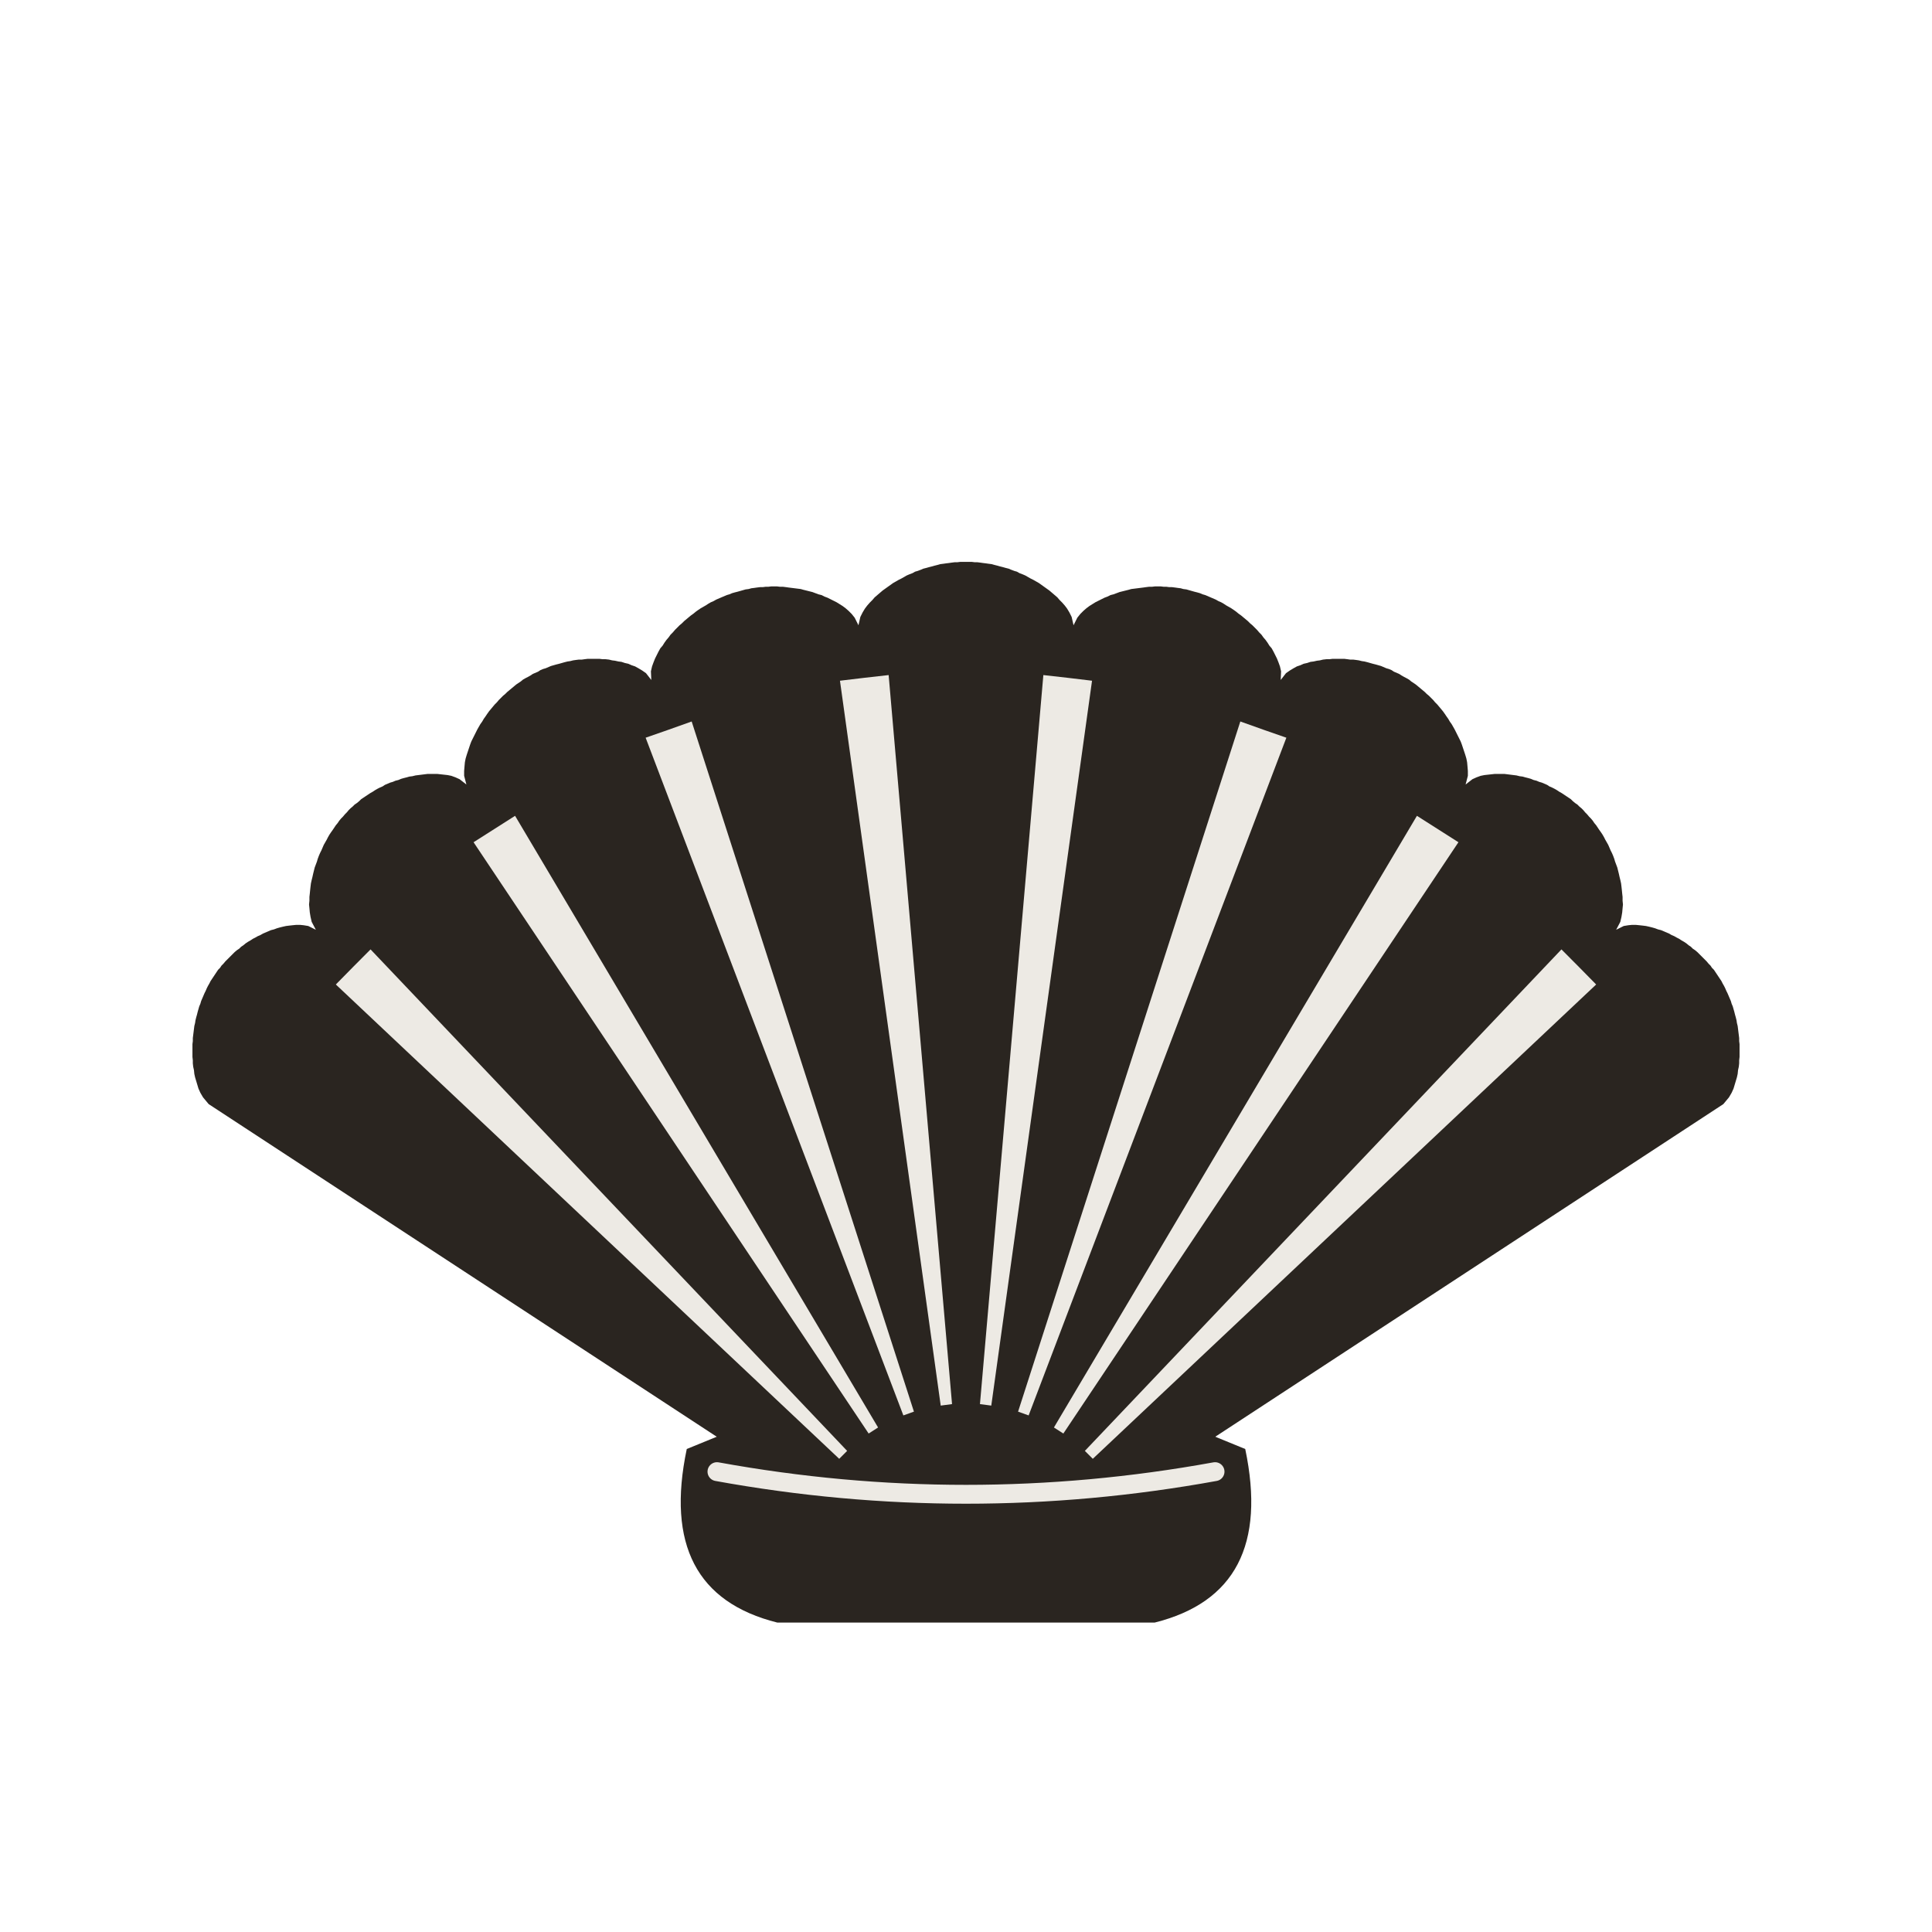
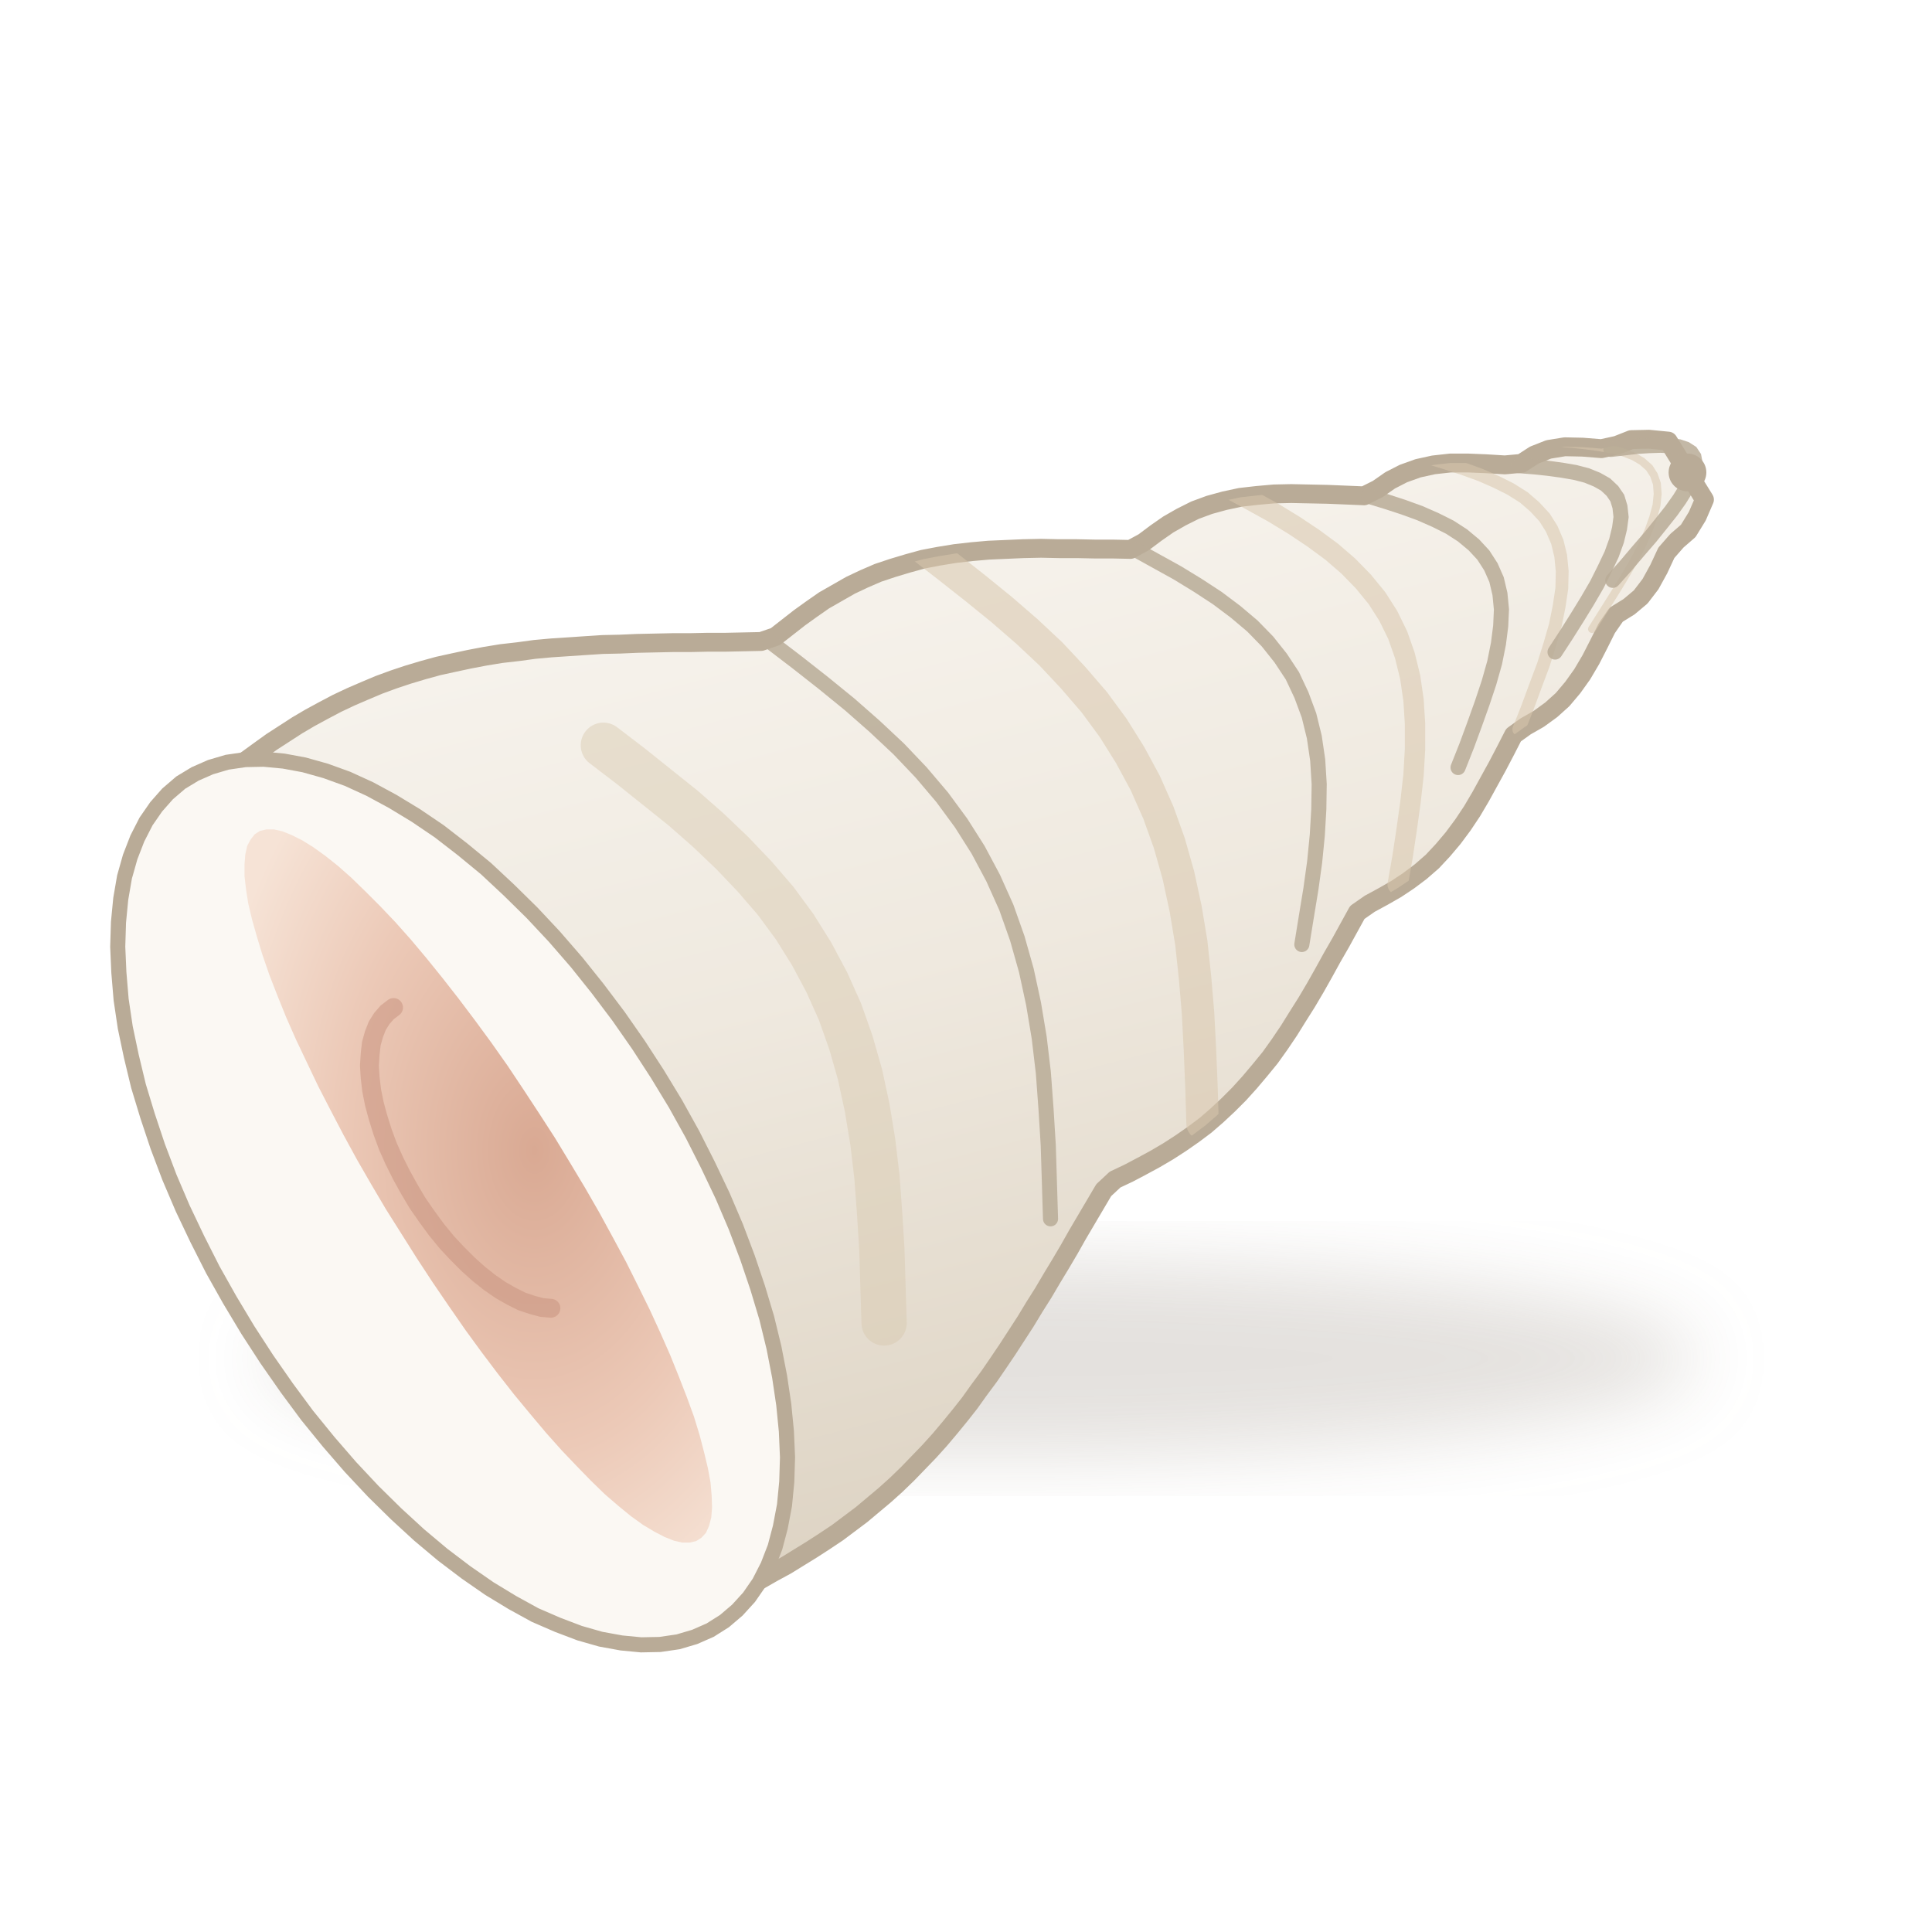
<svg xmlns="http://www.w3.org/2000/svg" viewBox="0 0 512 512" width="512" height="512">
-   <path d="M 256.0 424.0 L 456.7 292.6 L 458.2 290.8 L 458.9 289.6 L 459.4 288.5 L 459.7 287.5 L 460.0 286.5 L 460.3 285.5 L 460.5 284.6 L 460.6 283.6 L 460.8 282.7 L 460.9 281.8 L 460.9 281.0 L 461.0 280.1 L 461.0 279.2 L 461.0 278.4 L 461.0 277.5 L 461.0 276.7 L 460.9 275.9 L 460.9 275.1 L 460.8 274.3 L 460.7 273.5 L 460.6 272.7 L 460.5 271.9 L 460.3 271.1 L 460.2 270.4 L 460.0 269.6 L 459.8 268.9 L 459.6 268.1 L 459.4 267.4 L 459.2 266.7 L 458.9 266.0 L 458.7 265.3 L 458.4 264.6 L 458.1 263.9 L 457.8 263.2 L 457.5 262.6 L 457.2 261.9 L 456.9 261.3 L 456.5 260.6 L 456.2 260.0 L 455.8 259.4 L 455.4 258.8 L 455.0 258.2 L 454.6 257.6 L 454.2 257.0 L 453.7 256.5 L 453.3 255.9 L 452.8 255.4 L 452.3 254.8 L 451.8 254.3 L 451.3 253.8 L 450.8 253.3 L 450.3 252.8 L 449.8 252.3 L 449.2 251.8 L 448.6 251.4 L 448.1 250.9 L 447.5 250.5 L 446.9 250.0 L 446.3 249.6 L 445.6 249.2 L 445.0 248.8 L 444.4 248.5 L 443.7 248.1 L 443.0 247.8 L 442.3 247.4 L 441.6 247.1 L 440.9 246.8 L 440.2 246.5 L 439.4 246.3 L 438.6 246.0 L 437.9 245.8 L 437.1 245.6 L 436.2 245.4 L 435.4 245.3 L 434.5 245.2 L 433.5 245.1 L 432.5 245.1 L 431.5 245.2 L 430.3 245.4 L 428.3 246.4 L 429.4 244.3 L 429.7 243.0 L 429.9 241.8 L 430.0 240.7 L 430.1 239.7 L 430.0 238.7 L 430.0 237.7 L 429.9 236.8 L 429.8 235.8 L 429.7 234.9 L 429.6 234.1 L 429.4 233.2 L 429.2 232.4 L 429.0 231.5 L 428.8 230.7 L 428.6 229.9 L 428.3 229.1 L 428.0 228.3 L 427.8 227.6 L 427.5 226.8 L 427.2 226.1 L 426.8 225.3 L 426.5 224.6 L 426.2 223.9 L 425.8 223.2 L 425.4 222.5 L 425.1 221.9 L 424.7 221.2 L 424.3 220.6 L 423.8 219.9 L 423.4 219.3 L 423.0 218.7 L 422.5 218.1 L 422.1 217.5 L 421.6 216.9 L 421.1 216.4 L 420.6 215.8 L 420.1 215.3 L 419.6 214.7 L 419.1 214.2 L 418.5 213.7 L 418.0 213.2 L 417.4 212.8 L 416.8 212.3 L 416.3 211.8 L 415.7 211.4 L 415.1 211.0 L 414.5 210.6 L 413.9 210.2 L 413.2 209.8 L 412.6 209.4 L 411.9 209.0 L 411.3 208.7 L 410.6 208.4 L 410.0 208.0 L 409.3 207.7 L 408.6 207.4 L 407.9 207.2 L 407.2 206.9 L 406.4 206.7 L 405.7 206.4 L 405.0 206.2 L 404.2 206.0 L 403.5 205.8 L 402.7 205.7 L 401.9 205.5 L 401.1 205.4 L 400.3 205.3 L 399.5 205.2 L 398.7 205.1 L 397.8 205.1 L 397.0 205.1 L 396.1 205.1 L 395.2 205.2 L 394.3 205.3 L 393.4 205.4 L 392.4 205.6 L 391.3 206.0 L 390.2 206.5 L 388.4 207.9 L 389.0 205.6 L 389.0 204.3 L 388.9 203.1 L 388.8 202.0 L 388.6 201.0 L 388.3 200.0 L 388.0 199.1 L 387.7 198.2 L 387.4 197.3 L 387.1 196.5 L 386.7 195.7 L 386.3 194.9 L 385.9 194.1 L 385.5 193.3 L 385.1 192.6 L 384.7 191.9 L 384.2 191.2 L 383.8 190.5 L 383.3 189.8 L 382.9 189.2 L 382.4 188.5 L 381.9 187.9 L 381.4 187.3 L 380.9 186.7 L 380.3 186.1 L 379.8 185.5 L 379.2 184.9 L 378.7 184.4 L 378.1 183.9 L 377.6 183.4 L 377.0 182.9 L 376.4 182.4 L 375.8 181.9 L 375.2 181.4 L 374.6 181.0 L 374.0 180.6 L 373.4 180.1 L 372.7 179.7 L 372.1 179.4 L 371.4 179.0 L 370.8 178.6 L 370.1 178.3 L 369.4 178.0 L 368.8 177.6 L 368.1 177.3 L 367.4 177.1 L 366.7 176.8 L 366.0 176.5 L 365.3 176.3 L 364.6 176.1 L 363.8 175.9 L 363.1 175.7 L 362.4 175.5 L 361.6 175.3 L 360.9 175.2 L 360.1 175.0 L 359.4 174.9 L 358.6 174.8 L 357.8 174.8 L 357.1 174.7 L 356.3 174.6 L 355.5 174.6 L 354.7 174.6 L 353.9 174.6 L 353.1 174.6 L 352.3 174.7 L 351.5 174.7 L 350.6 174.8 L 349.8 175.0 L 349.0 175.1 L 348.1 175.3 L 347.3 175.4 L 346.4 175.7 L 345.5 175.9 L 344.6 176.3 L 343.7 176.6 L 342.8 177.1 L 341.8 177.7 L 340.8 178.4 L 339.4 180.2 L 339.5 177.9 L 339.2 176.6 L 338.8 175.5 L 338.4 174.5 L 337.9 173.5 L 337.5 172.7 L 337.0 171.8 L 336.4 171.1 L 335.9 170.3 L 335.4 169.6 L 334.8 168.9 L 334.3 168.2 L 333.7 167.6 L 333.1 166.9 L 332.5 166.3 L 331.9 165.7 L 331.3 165.2 L 330.7 164.6 L 330.1 164.1 L 329.5 163.6 L 328.9 163.1 L 328.2 162.6 L 327.6 162.1 L 326.9 161.6 L 326.3 161.2 L 325.6 160.8 L 324.9 160.4 L 324.3 160.0 L 323.6 159.6 L 322.9 159.3 L 322.2 158.9 L 321.5 158.6 L 320.8 158.3 L 320.1 158.0 L 319.4 157.7 L 318.7 157.5 L 318.0 157.2 L 317.3 157.0 L 316.5 156.8 L 315.8 156.6 L 315.1 156.4 L 314.4 156.2 L 313.6 156.1 L 312.9 155.9 L 312.1 155.8 L 311.4 155.7 L 310.6 155.6 L 309.9 155.6 L 309.1 155.5 L 308.4 155.5 L 307.6 155.4 L 306.8 155.4 L 306.1 155.4 L 305.3 155.5 L 304.5 155.5 L 303.7 155.6 L 303.0 155.7 L 302.2 155.8 L 301.4 155.9 L 300.6 156.0 L 299.8 156.1 L 299.1 156.3 L 298.3 156.5 L 297.5 156.7 L 296.7 156.9 L 295.9 157.2 L 295.1 157.5 L 294.3 157.7 L 293.5 158.1 L 292.7 158.4 L 291.9 158.8 L 291.1 159.2 L 290.3 159.6 L 289.5 160.1 L 288.7 160.6 L 287.9 161.2 L 287.1 161.9 L 286.3 162.7 L 285.5 163.7 L 284.5 165.7 L 284.0 163.5 L 283.4 162.3 L 282.8 161.3 L 282.2 160.5 L 281.5 159.7 L 280.8 159.0 L 280.2 158.3 L 279.5 157.7 L 278.8 157.1 L 278.1 156.5 L 277.4 156.0 L 276.7 155.5 L 276.0 155.0 L 275.3 154.5 L 274.6 154.1 L 273.9 153.7 L 273.1 153.3 L 272.4 152.9 L 271.7 152.5 L 271.0 152.2 L 270.2 151.9 L 269.5 151.5 L 268.8 151.3 L 268.0 151.0 L 267.3 150.7 L 266.5 150.5 L 265.8 150.3 L 265.0 150.1 L 264.3 149.9 L 263.5 149.7 L 262.8 149.5 L 262.0 149.4 L 261.3 149.3 L 260.5 149.2 L 259.8 149.1 L 259.0 149.0 L 258.3 149.0 L 257.5 148.9 L 256.8 148.9 L 256.0 148.9 L 255.2 148.9 L 254.5 148.9 L 253.7 149.0 L 253.0 149.0 L 252.2 149.1 L 251.5 149.2 L 250.7 149.3 L 250.0 149.4 L 249.2 149.5 L 248.5 149.7 L 247.7 149.9 L 247.0 150.1 L 246.2 150.3 L 245.5 150.5 L 244.7 150.7 L 244.0 151.0 L 243.2 151.3 L 242.5 151.5 L 241.8 151.9 L 241.0 152.2 L 240.3 152.5 L 239.6 152.9 L 238.9 153.3 L 238.1 153.7 L 237.4 154.1 L 236.7 154.5 L 236.0 155.0 L 235.3 155.5 L 234.6 156.0 L 233.9 156.5 L 233.2 157.1 L 232.5 157.7 L 231.8 158.3 L 231.2 159.0 L 230.5 159.7 L 229.8 160.5 L 229.2 161.3 L 228.6 162.3 L 228.0 163.5 L 227.5 165.7 L 226.5 163.7 L 225.7 162.7 L 224.9 161.9 L 224.1 161.2 L 223.3 160.6 L 222.5 160.1 L 221.7 159.6 L 220.9 159.2 L 220.1 158.8 L 219.3 158.4 L 218.5 158.1 L 217.7 157.7 L 216.9 157.5 L 216.1 157.2 L 215.3 156.9 L 214.5 156.7 L 213.7 156.5 L 212.9 156.3 L 212.2 156.1 L 211.4 156.0 L 210.6 155.9 L 209.8 155.8 L 209.0 155.7 L 208.3 155.6 L 207.5 155.5 L 206.7 155.5 L 205.9 155.4 L 205.2 155.4 L 204.4 155.4 L 203.6 155.5 L 202.9 155.5 L 202.1 155.6 L 201.4 155.6 L 200.6 155.7 L 199.9 155.8 L 199.1 155.9 L 198.4 156.1 L 197.6 156.2 L 196.9 156.4 L 196.2 156.6 L 195.5 156.8 L 194.7 157.0 L 194.0 157.2 L 193.3 157.5 L 192.6 157.7 L 191.9 158.0 L 191.2 158.3 L 190.5 158.6 L 189.8 158.9 L 189.1 159.3 L 188.4 159.6 L 187.7 160.0 L 187.1 160.4 L 186.4 160.8 L 185.7 161.2 L 185.1 161.6 L 184.4 162.1 L 183.8 162.6 L 183.1 163.1 L 182.5 163.6 L 181.9 164.1 L 181.3 164.6 L 180.7 165.2 L 180.1 165.7 L 179.5 166.3 L 178.9 166.9 L 178.3 167.6 L 177.7 168.2 L 177.2 168.9 L 176.6 169.6 L 176.1 170.3 L 175.6 171.1 L 175.0 171.8 L 174.5 172.7 L 174.1 173.5 L 173.6 174.5 L 173.2 175.5 L 172.8 176.6 L 172.5 177.9 L 172.6 180.2 L 171.2 178.4 L 170.2 177.7 L 169.2 177.1 L 168.3 176.6 L 167.4 176.3 L 166.5 175.9 L 165.6 175.7 L 164.7 175.4 L 163.9 175.3 L 163.0 175.1 L 162.2 175.0 L 161.4 174.8 L 160.5 174.7 L 159.7 174.7 L 158.9 174.6 L 158.1 174.6 L 157.3 174.6 L 156.5 174.6 L 155.7 174.6 L 154.9 174.7 L 154.2 174.8 L 153.4 174.8 L 152.6 174.9 L 151.9 175.0 L 151.1 175.2 L 150.4 175.3 L 149.6 175.5 L 148.9 175.7 L 148.2 175.9 L 147.4 176.1 L 146.7 176.3 L 146.0 176.5 L 145.3 176.8 L 144.6 177.1 L 143.9 177.3 L 143.2 177.6 L 142.6 178.0 L 141.9 178.3 L 141.2 178.6 L 140.6 179.0 L 139.9 179.4 L 139.3 179.7 L 138.6 180.1 L 138.0 180.6 L 137.4 181.0 L 136.8 181.4 L 136.2 181.9 L 135.6 182.4 L 135.0 182.9 L 134.4 183.4 L 133.9 183.9 L 133.3 184.4 L 132.8 184.9 L 132.2 185.5 L 131.7 186.1 L 131.1 186.7 L 130.6 187.3 L 130.1 187.9 L 129.6 188.5 L 129.1 189.2 L 128.7 189.8 L 128.2 190.5 L 127.8 191.2 L 127.3 191.9 L 126.9 192.6 L 126.5 193.3 L 126.1 194.1 L 125.7 194.9 L 125.3 195.7 L 124.9 196.5 L 124.6 197.3 L 124.3 198.2 L 124.0 199.1 L 123.7 200.0 L 123.4 201.0 L 123.2 202.0 L 123.1 203.1 L 123.0 204.3 L 123.0 205.6 L 123.6 207.9 L 121.8 206.5 L 120.7 206.0 L 119.6 205.6 L 118.6 205.4 L 117.7 205.3 L 116.8 205.2 L 115.9 205.1 L 115.0 205.1 L 114.2 205.1 L 113.3 205.1 L 112.5 205.2 L 111.7 205.3 L 110.9 205.4 L 110.1 205.5 L 109.3 205.7 L 108.5 205.8 L 107.8 206.0 L 107.0 206.2 L 106.3 206.4 L 105.6 206.7 L 104.8 206.9 L 104.1 207.2 L 103.4 207.4 L 102.7 207.7 L 102.0 208.0 L 101.4 208.4 L 100.7 208.7 L 100.1 209.0 L 99.4 209.4 L 98.8 209.8 L 98.1 210.2 L 97.5 210.6 L 96.9 211.0 L 96.3 211.4 L 95.7 211.8 L 95.2 212.3 L 94.6 212.8 L 94.0 213.2 L 93.5 213.7 L 92.9 214.2 L 92.4 214.7 L 91.9 215.3 L 91.4 215.8 L 90.9 216.4 L 90.4 216.9 L 89.9 217.5 L 89.5 218.1 L 89.0 218.7 L 88.6 219.3 L 88.2 219.9 L 87.7 220.6 L 87.3 221.2 L 86.9 221.9 L 86.6 222.5 L 86.2 223.2 L 85.8 223.9 L 85.5 224.6 L 85.2 225.3 L 84.8 226.1 L 84.5 226.8 L 84.2 227.6 L 84.0 228.3 L 83.7 229.1 L 83.4 229.9 L 83.2 230.7 L 83.0 231.5 L 82.8 232.4 L 82.6 233.2 L 82.4 234.1 L 82.3 234.9 L 82.2 235.8 L 82.1 236.8 L 82.0 237.7 L 82.0 238.7 L 81.9 239.7 L 82.0 240.7 L 82.1 241.8 L 82.3 243.0 L 82.6 244.3 L 83.7 246.4 L 81.7 245.4 L 80.5 245.2 L 79.5 245.1 L 78.5 245.1 L 77.5 245.2 L 76.6 245.3 L 75.8 245.4 L 74.9 245.6 L 74.1 245.8 L 73.4 246.0 L 72.6 246.3 L 71.8 246.5 L 71.1 246.8 L 70.4 247.1 L 69.7 247.4 L 69.0 247.8 L 68.3 248.1 L 67.6 248.5 L 67.0 248.8 L 66.4 249.2 L 65.7 249.6 L 65.1 250.0 L 64.5 250.5 L 63.9 250.9 L 63.4 251.4 L 62.8 251.8 L 62.2 252.3 L 61.7 252.8 L 61.2 253.3 L 60.7 253.8 L 60.2 254.3 L 59.7 254.8 L 59.2 255.4 L 58.7 255.9 L 58.3 256.5 L 57.8 257.0 L 57.4 257.6 L 57.0 258.2 L 56.6 258.8 L 56.2 259.4 L 55.8 260.0 L 55.5 260.6 L 55.1 261.3 L 54.8 261.9 L 54.5 262.6 L 54.2 263.2 L 53.9 263.9 L 53.6 264.6 L 53.3 265.3 L 53.1 266.0 L 52.8 266.7 L 52.6 267.4 L 52.4 268.1 L 52.2 268.9 L 52.0 269.6 L 51.8 270.4 L 51.7 271.1 L 51.5 271.9 L 51.4 272.7 L 51.3 273.5 L 51.2 274.3 L 51.1 275.1 L 51.1 275.9 L 51.0 276.7 L 51.0 277.5 L 51.0 278.4 L 51.0 279.2 L 51.0 280.1 L 51.1 281.0 L 51.1 281.8 L 51.2 282.7 L 51.4 283.6 L 51.5 284.6 L 51.7 285.5 L 52.0 286.5 L 52.3 287.5 L 52.6 288.5 L 53.1 289.6 L 53.8 290.8 L 55.3 292.6 Z" fill="#2a2520" />
-   <path d="M 182 384 Q 174 422 206 430 L 306 430 Q 338 422 330 384 L 286 366 L 226 366 Z" fill="#2a2520" />
-   <path d="M 287.5 384.5 L 413.8 251.6 Q 418.4 256.2 423.0 260.9 L 289.6 386.6 Z" fill="#edeae4" />
-   <path d="M 279.3 378.3 L 375.5 216.2 Q 381.0 219.7 386.5 223.2 L 281.8 379.9 Z" fill="#edeae4" />
-   <path d="M 269.8 374.1 L 328.7 191.2 Q 334.8 193.4 340.9 195.5 L 272.6 375.1 Z" fill="#edeae4" />
-   <path d="M 259.7 372.1 L 276.5 178.9 Q 282.9 179.6 289.4 180.4 L 262.7 372.5 Z" fill="#edeae4" />
-   <path d="M 249.3 372.5 L 222.6 180.4 Q 229.1 179.6 235.5 178.9 L 252.3 372.1 Z" fill="#edeae4" />
-   <path d="M 239.4 375.1 L 171.1 195.5 Q 177.2 193.4 183.3 191.2 L 242.2 374.1 Z" fill="#edeae4" />
-   <path d="M 230.2 379.9 L 125.5 223.2 Q 131.0 219.7 136.5 216.2 L 232.7 378.3 Z" fill="#edeae4" />
-   <path d="M 222.4 386.6 L 89.0 260.9 Q 93.6 256.2 98.2 251.6 L 224.5 384.5 Z" fill="#edeae4" />
-   <path d="M 190 390 Q 256 402 322 390" fill="none" stroke="#edeae4" stroke-width="5" stroke-linecap="round" />
+   <defs>
+     <linearGradient id="body" x1="0" y1="0" x2="0.35" y2="1">
+       <stop offset="0" stop-color="#fbf9f5" />
+       <stop offset="0.55" stop-color="#efe9df" />
+       <stop offset="1" stop-color="#ddd3c3" />
+     </linearGradient>
+     <radialGradient id="mouth" cx="0.62" cy="0.45" r="0.7">
+       <stop offset="0" stop-color="#d9a993" />
+       <stop offset="0.6" stop-color="#ecc9b7" />
+       <stop offset="1" stop-color="#f6e3d6" />
+     </radialGradient>
+     <filter id="soft" x="-20%" y="-20%" width="140%" height="140%">
+       <feGaussianBlur stdDeviation="10" />
+     </filter>
+   </defs>
+   <ellipse cx="260" cy="360" rx="190" ry="26" fill="#6b5a48" opacity="0.18" filter="url(#soft)" />
+   <path d="M 52.9 211.3 L 56.0 208.7 L 59.2 206.2 L 62.3 203.7 L 65.5 201.3 L 68.8 198.9 L 72.0 196.6 L 75.4 194.4 L 78.8 192.2 L 82.2 190.2 L 85.7 188.3 L 89.3 186.4 L 92.9 184.7 L 96.6 183.1 L 100.4 181.5 L 104.2 180.1 L 108.1 178.8 L 112.1 177.6 L 116.1 176.5 L 120.2 175.6 L 124.4 174.7 L 128.6 173.9 L 132.9 173.2 L 137.3 172.7 L 141.7 172.1 L 146.1 171.7 L 150.6 171.4 L 155.1 171.1 L 159.7 170.8 L 164.3 170.7 L 168.9 170.5 L 173.6 170.4 L 178.3 170.3 L 182.9 170.3 L 187.6 170.2 L 192.3 170.2 L 197.0 170.1 L 201.7 170.0 L 205.5 168.7 L 208.7 166.2 L 211.9 163.7 L 215.1 161.4 L 218.4 159.1 L 221.9 157.1 L 225.4 155.1 L 229.0 153.4 L 232.7 151.8 L 236.6 150.5 L 240.6 149.3 L 244.6 148.2 L 248.8 147.4 L 253.1 146.7 L 257.5 146.2 L 262.0 145.8 L 266.6 145.6 L 271.2 145.4 L 275.9 145.3 L 280.6 145.4 L 285.3 145.4 L 290.1 145.5 L 294.8 145.5 L 299.6 145.6 L 303.1 143.7 L 306.3 141.3 L 309.6 139.0 L 313.1 137.0 L 316.7 135.2 L 320.5 133.8 L 324.5 132.7 L 328.7 131.8 L 333.1 131.3 L 337.6 130.9 L 342.2 130.8 L 347.0 130.9 L 351.8 131.0 L 356.7 131.2 L 361.5 131.4 L 365.1 129.6 L 368.4 127.3 L 371.9 125.5 L 375.8 124.1 L 379.9 123.2 L 384.4 122.7 L 389.0 122.7 L 393.9 122.9 L 398.8 123.2 L 403.2 122.8 L 406.6 120.6 L 410.4 119.1 L 414.7 118.4 L 419.4 118.5 L 424.4 118.9 L 428.5 118.0 L 432.3 116.5 L 437.0 116.4 L 442.1 116.9 L 451.7 132.4 L 449.8 136.8 L 447.4 140.7 L 444.4 143.3 L 441.6 146.5 L 439.6 150.8 L 437.4 154.8 L 434.8 158.2 L 431.7 160.8 L 428.3 162.9 L 425.8 166.5 L 423.7 170.7 L 421.6 174.8 L 419.3 178.7 L 416.8 182.2 L 414.1 185.4 L 411.1 188.1 L 407.8 190.5 L 404.3 192.5 L 401.1 194.8 L 399.0 198.9 L 396.8 203.1 L 394.6 207.1 L 392.4 211.1 L 390.1 215.0 L 387.7 218.6 L 385.1 222.1 L 382.4 225.3 L 379.6 228.3 L 376.5 231.0 L 373.3 233.4 L 370.0 235.6 L 366.5 237.6 L 363.0 239.5 L 359.7 241.8 L 357.5 245.8 L 355.3 249.8 L 353.0 253.8 L 350.8 257.8 L 348.6 261.7 L 346.3 265.6 L 343.9 269.4 L 341.6 273.1 L 339.1 276.8 L 336.6 280.3 L 333.9 283.6 L 331.2 286.8 L 328.4 289.9 L 325.5 292.8 L 322.5 295.6 L 319.5 298.2 L 316.3 300.6 L 313.0 302.9 L 309.6 305.1 L 306.2 307.1 L 302.7 309.0 L 299.1 310.9 L 295.5 312.6 L 292.5 315.4 L 290.2 319.3 L 287.9 323.2 L 285.6 327.1 L 283.4 331.0 L 281.1 334.9 L 278.8 338.7 L 276.5 342.6 L 274.1 346.4 L 271.8 350.2 L 269.4 353.9 L 267.0 357.6 L 264.5 361.3 L 262.1 364.8 L 259.5 368.3 L 257.0 371.8 L 254.4 375.1 L 251.7 378.4 L 249.0 381.6 L 246.2 384.7 L 243.3 387.7 L 240.5 390.6 L 237.5 393.5 L 234.5 396.2 L 231.4 398.8 L 228.3 401.4 L 225.1 403.8 L 221.9 406.2 L 218.6 408.4 L 215.2 410.6 L 211.8 412.7 L 208.4 414.8 L 204.9 416.7 L 201.4 418.7 L 197.8 420.5 L 194.2 422.3 L 190.6 424.1 L 187.0 425.8 L 187.0 425.8 L 182.6 428.1 L 177.9 429.6 L 172.8 430.5 L 167.4 430.7 L 161.7 430.2 L 155.8 429.0 L 149.6 427.2 L 143.3 424.6 L 136.8 421.4 L 130.2 417.6 L 123.5 413.2 L 116.8 408.2 L 110.1 402.6 L 103.5 396.5 L 97.0 389.9 L 90.6 382.9 L 84.5 375.5 L 78.5 367.8 L 72.8 359.7 L 67.4 351.4 L 62.3 342.9 L 57.5 334.2 L 53.2 325.5 L 49.2 316.6 L 45.7 307.8 L 42.7 299.1 L 40.1 290.5 L 38.0 282.1 L 36.4 273.9 L 35.4 265.9 L 34.8 258.3 L 34.8 251.1 L 35.3 244.3 L 36.3 237.9 L 37.9 232.0 L 39.9 226.7 L 42.5 221.9 L 45.5 217.7 L 49.0 214.2 L 52.9 211.3 Z" fill="url(#body)" stroke="#b9ab97" stroke-width="5" stroke-linejoin="round" />
+   <clipPath id="inside">
+     <path d="M 52.9 211.3 L 56.0 208.7 L 59.2 206.2 L 62.3 203.7 L 65.5 201.3 L 68.8 198.9 L 72.0 196.6 L 75.4 194.4 L 78.8 192.2 L 82.2 190.2 L 85.7 188.3 L 89.3 186.4 L 92.9 184.7 L 96.6 183.1 L 100.4 181.5 L 104.2 180.1 L 108.1 178.8 L 112.1 177.6 L 116.1 176.5 L 120.2 175.6 L 124.4 174.7 L 128.6 173.9 L 132.9 173.2 L 137.3 172.7 L 141.7 172.1 L 146.1 171.7 L 150.6 171.4 L 155.1 171.1 L 159.7 170.8 L 164.3 170.7 L 168.9 170.5 L 173.6 170.4 L 178.3 170.3 L 182.9 170.3 L 187.6 170.2 L 192.3 170.2 L 197.0 170.1 L 201.7 170.0 L 205.5 168.7 L 208.7 166.2 L 211.9 163.7 L 215.1 161.4 L 218.4 159.1 L 221.9 157.1 L 225.4 155.1 L 229.0 153.4 L 232.7 151.8 L 236.6 150.5 L 240.6 149.3 L 244.6 148.2 L 248.8 147.4 L 253.1 146.7 L 257.5 146.2 L 262.0 145.8 L 266.6 145.6 L 271.2 145.4 L 275.9 145.3 L 280.6 145.4 L 285.3 145.4 L 290.1 145.5 L 294.8 145.5 L 299.6 145.6 L 303.1 143.7 L 306.3 141.3 L 309.6 139.0 L 313.1 137.0 L 316.7 135.2 L 320.5 133.8 L 324.5 132.7 L 328.7 131.8 L 333.1 131.3 L 337.6 130.9 L 342.2 130.8 L 347.0 130.9 L 351.8 131.0 L 356.7 131.2 L 361.5 131.4 L 365.1 129.6 L 368.4 127.3 L 371.9 125.5 L 375.8 124.1 L 379.9 123.2 L 384.4 122.7 L 389.0 122.7 L 393.9 122.9 L 398.8 123.2 L 403.2 122.8 L 406.6 120.6 L 410.4 119.1 L 414.7 118.4 L 419.4 118.5 L 424.4 118.9 L 428.5 118.0 L 432.3 116.5 L 437.0 116.4 L 442.1 116.9 L 451.7 132.4 L 449.8 136.8 L 447.4 140.7 L 444.4 143.3 L 441.6 146.5 L 439.6 150.8 L 437.4 154.8 L 434.8 158.2 L 431.7 160.8 L 428.3 162.9 L 425.8 166.5 L 423.7 170.7 L 421.6 174.8 L 419.3 178.7 L 416.8 182.2 L 414.1 185.4 L 411.1 188.1 L 407.8 190.5 L 404.3 192.5 L 401.1 194.8 L 399.0 198.9 L 396.8 203.1 L 394.6 207.1 L 392.4 211.1 L 390.1 215.0 L 387.7 218.6 L 385.1 222.1 L 382.4 225.3 L 379.6 228.3 L 376.5 231.0 L 373.3 233.4 L 370.0 235.6 L 366.5 237.6 L 363.0 239.5 L 359.7 241.8 L 357.5 245.8 L 355.3 249.8 L 353.0 253.8 L 350.8 257.8 L 348.6 261.7 L 346.3 265.6 L 343.9 269.4 L 341.6 273.1 L 339.1 276.8 L 336.6 280.3 L 333.9 283.6 L 331.2 286.8 L 328.4 289.9 L 325.5 292.8 L 322.5 295.6 L 319.5 298.2 L 316.3 300.6 L 313.0 302.9 L 309.6 305.1 L 306.2 307.1 L 302.7 309.0 L 299.1 310.9 L 295.5 312.6 L 292.5 315.4 L 290.2 319.3 L 287.9 323.2 L 285.6 327.1 L 283.4 331.0 L 281.1 334.9 L 278.8 338.7 L 276.5 342.6 L 274.1 346.4 L 271.8 350.2 L 269.4 353.9 L 267.0 357.6 L 264.5 361.3 L 262.1 364.8 L 259.5 368.3 L 257.0 371.8 L 254.4 375.1 L 251.7 378.4 L 249.0 381.6 L 246.2 384.7 L 243.3 387.7 L 240.5 390.6 L 237.5 393.5 L 234.5 396.2 L 231.4 398.8 L 228.3 401.4 L 225.1 403.8 L 221.9 406.2 L 218.6 408.4 L 215.2 410.6 L 211.8 412.7 L 208.4 414.8 L 204.9 416.7 L 201.4 418.7 L 197.8 420.5 L 194.2 422.3 L 190.6 424.1 L 187.0 425.8 L 187.0 425.8 L 182.6 428.1 L 177.9 429.6 L 172.8 430.5 L 167.4 430.7 L 161.7 430.2 L 155.8 429.0 L 149.6 427.2 L 143.3 424.6 L 136.8 421.4 L 130.2 417.6 L 123.5 413.2 L 116.8 408.2 L 110.1 402.6 L 103.5 396.5 L 97.0 389.9 L 90.6 382.9 L 84.5 375.5 L 78.5 367.8 L 72.8 359.7 L 67.4 351.4 L 62.3 342.9 L 57.5 334.2 L 53.2 325.5 L 49.2 316.6 L 45.7 307.8 L 42.7 299.1 L 40.1 290.5 L 38.0 282.1 L 36.4 273.9 L 35.4 265.9 L 34.8 258.3 L 34.8 251.1 L 35.3 244.3 L 36.3 237.9 L 37.9 232.0 L 39.9 226.7 L 42.5 221.9 L 45.5 217.7 L 49.0 214.2 L 52.9 211.3 Z" />
+   </clipPath>
+   <g clip-path="url(#inside)">
+     <path d="M 244.3 144.8 L 251.4 150.3 L 258.5 155.9 L 265.4 161.5 L 272.1 167.3 L 278.5 173.3 L 284.4 179.6 L 290.0 186.1 L 295.0 192.9 L 299.5 200.1 L 303.5 207.5 L 307.0 215.4 L 309.9 223.5 L 312.3 232.0 L 314.2 240.8 L 315.7 249.8 L 316.7 259.1 L 317.5 268.6 L 318.0 278.3 L 318.4 288.0 L 318.7 297.8" fill="none" stroke="#d8c7ad" stroke-width="8.6" stroke-linecap="round" opacity="0.55" />
+     <path d="M 326.2 129.7 L 331.9 132.8 L 337.5 135.9 L 342.9 139.2 L 348.0 142.6 L 352.9 146.2 L 357.3 150.0 L 361.3 154.1 L 364.9 158.5 L 367.9 163.2 L 370.4 168.3 L 372.3 173.7 L 373.7 179.4 L 374.6 185.5 L 375.0 191.9 L 375.0 198.5 L 374.6 205.4 L 373.8 212.5 L 372.8 219.7 L 371.7 227.0 L 370.4 234.4" fill="none" stroke="#d8c7ad" stroke-width="5.4" stroke-linecap="round" opacity="0.55" />
+     <path d="M 378.8 121.4 L 383.4 122.8 L 388.0 124.3 L 392.4 125.9 L 396.5 127.7 L 400.3 129.6 L 403.8 131.8 L 406.7 134.3 L 409.3 137.1 L 411.2 140.1 L 412.7 143.6 L 413.6 147.3 L 414.0 151.4 L 413.9 155.9 L 413.2 160.6 L 412.2 165.6 L 410.7 170.8 L 409.0 176.2 L 406.9 181.8 L 404.8 187.5 L 402.5 193.3" fill="none" stroke="#d8c7ad" stroke-width="3.4" stroke-linecap="round" opacity="0.55" />
+     <path d="M 412.2 117.3 L 416.1 117.6 L 420.0 118.0 L 423.7 118.5 L 427.1 119.1 L 430.2 119.9 L 433.0 121.0 L 435.2 122.3 L 437.1 124.0 L 438.3 125.9 L 439.1 128.2 L 439.3 130.9 L 439.0 133.9 L 438.1 137.2 L 436.8 140.8 L 435.1 144.6 L 432.9 148.8 L 430.4 153.1 L 427.7 157.5 L 424.8 162.1 L 421.9 166.7" fill="none" stroke="#d8c7ad" stroke-width="2.1" stroke-linecap="round" opacity="0.55" />
+     <path d="M 159.9 197.5 L 167.1 203.0 L 174.1 208.6 L 181.1 214.2 L 187.7 220.0 L 194.1 226.1 L 200.0 232.3 L 205.6 238.8 L 210.6 245.6 L 215.1 252.8 L 219.1 260.3 L 222.6 268.1 L 225.5 276.3 L 227.9 284.7 L 229.8 293.5 L 231.3 302.6 L 232.4 311.9 L 233.1 321.4 L 233.7 331.0 L 234.0 340.8 L 234.3 350.6" fill="none" stroke="#d8c7ad" stroke-width="12" stroke-linecap="round" opacity="0.45" />
+   </g>
+   <path d="M 204.0 170.0 L 211.2 175.5 L 218.2 181.0 L 225.2 186.7 L 231.8 192.5 L 238.2 198.5 L 244.1 204.7 L 249.7 211.3 L 254.7 218.1 L 259.2 225.2 L 263.2 232.7 L 266.7 240.5 L 269.6 248.7 L 272.0 257.2 L 273.9 266.0 L 275.4 275.0 L 276.5 284.3 L 277.2 293.8 L 277.8 303.5 L 278.1 313.2 L 278.4 323.0" fill="none" stroke="#b9ab97" stroke-width="4" stroke-linecap="round" opacity="0.85" />
+   <path d="M 300.8 145.6 L 306.4 148.7 L 312.0 151.8 L 317.4 155.1 L 322.6 158.5 L 327.4 162.1 L 331.9 165.9 L 335.9 170.0 L 339.4 174.4 L 342.5 179.1 L 344.9 184.2 L 346.9 189.6 L 348.3 195.3 L 349.2 201.4 L 349.6 207.8 L 349.5 214.4 L 349.1 221.3 L 348.4 228.4 L 347.4 235.6 L 346.2 242.9 L 345.0 250.3" fill="none" stroke="#b9ab97" stroke-width="4" stroke-linecap="round" opacity="0.85" />
+   <path d="M 362.7 131.5 L 367.3 132.9 L 371.9 134.4 L 376.3 136.0 L 380.4 137.8 L 384.2 139.7 L 387.6 141.9 L 390.6 144.4 L 393.1 147.1 L 395.1 150.2 L 396.6 153.6 L 397.5 157.4 L 397.9 161.5 L 397.7 165.9 L 397.1 170.6 L 396.1 175.6 L 394.6 180.9 L 392.8 186.3 L 390.8 191.9 L 388.7 197.6 L 386.4 203.4" fill="none" stroke="#b9ab97" stroke-width="4" stroke-linecap="round" opacity="0.85" />
+   <path d="M 402.5 123.4 L 406.4 123.7 L 410.2 124.1 L 413.9 124.6 L 417.4 125.2 L 420.5 126.0 L 423.2 127.1 L 425.5 128.4 L 427.3 130.1 L 428.6 132.0 L 429.3 134.3 L 429.6 137.0 L 429.2 140.0 L 428.4 143.3 L 427.1 146.9 L 425.3 150.7 L 423.2 154.9 L 420.7 159.2 L 418.0 163.6 L 415.1 168.2 L 412.1 172.8" fill="none" stroke="#b9ab97" stroke-width="4" stroke-linecap="round" opacity="0.85" />
+   <path d="M 426.9 119.1 L 430.4 118.7 L 433.8 118.3 L 437.0 118.1 L 440.0 118.0 L 442.6 118.1 L 444.9 118.4 L 446.7 119.0 L 448.1 119.9 L 448.9 121.1 L 449.2 122.7 L 448.9 124.6 L 448.2 126.9 L 446.9 129.4 L 445.1 132.3 L 442.9 135.4 L 440.2 138.8 L 437.3 142.4 L 434.1 146.1 L 430.8 150.0 L 427.4 153.8" fill="none" stroke="#b9ab97" stroke-width="4" stroke-linecap="round" opacity="0.85" />
+   <path d="M 174.2 284.6 L 179.0 292.5 L 183.5 300.6 L 187.6 308.7 L 191.5 316.9 L 195.0 325.1 L 198.1 333.3 L 200.8 341.3 L 203.2 349.3 L 205.1 357.1 L 206.6 364.8 L 207.7 372.2 L 208.4 379.3 L 208.7 386.2 L 208.5 392.7 L 207.9 398.9 L 206.8 404.7 L 205.4 410.0 L 203.5 414.9 L 201.2 419.4 L 198.5 423.3 L 195.4 426.7 L 192.0 429.6 L 188.2 432.0 L 184.1 433.8 L 179.7 435.1 L 174.9 435.8 L 169.9 435.9 L 164.7 435.4 L 159.2 434.4 L 153.6 432.8 L 147.8 430.6 L 141.8 428.0 L 135.8 424.7 L 129.7 421.0 L 123.5 416.7 L 117.3 412.0 L 111.1 406.8 L 105.0 401.2 L 98.9 395.2 L 92.9 388.8 L 87.1 382.1 L 81.4 375.1 L 76.0 367.8 L 70.7 360.2 L 65.7 352.5 L 60.9 344.5 L 56.4 336.5 L 52.3 328.4 L 48.4 320.2 L 44.9 312.0 L 41.8 303.8 L 39.1 295.7 L 36.7 287.8 L 34.8 279.9 L 33.2 272.3 L 32.1 264.9 L 31.5 257.7 L 31.2 250.9 L 31.4 244.4 L 32.0 238.2 L 33.0 232.4 L 34.5 227.1 L 36.4 222.2 L 38.7 217.7 L 41.4 213.8 L 44.4 210.4 L 47.9 207.4 L 51.7 205.1 L 55.8 203.3 L 60.2 202.0 L 65.0 201.3 L 69.9 201.2 L 75.2 201.7 L 80.6 202.7 L 86.3 204.3 L 92.1 206.4 L 98.0 209.1 L 104.1 212.4 L 110.2 216.1 L 116.4 220.3 L 122.6 225.1 L 128.8 230.2 L 134.9 235.9 L 141.0 241.9 L 146.9 248.2 L 152.8 255.0 L 158.4 262.0 L 163.9 269.3 L 169.2 276.9 L 174.2 284.6 Z" fill="#fbf8f3" stroke="#b9ab97" stroke-width="4" />
+   <path d="M 147.1 301.6 L 151.1 308.2 L 155.0 314.7 L 158.8 321.3 L 162.4 327.9 L 165.9 334.4 L 169.1 340.8 L 172.2 347.1 L 175.0 353.2 L 177.6 359.1 L 179.9 364.8 L 182.0 370.2 L 183.9 375.4 L 185.4 380.3 L 186.6 384.9 L 187.6 389.1 L 188.3 392.9 L 188.6 396.4 L 188.7 399.5 L 188.5 402.1 L 187.9 404.4 L 187.1 406.2 L 185.9 407.5 L 184.5 408.4 L 182.8 408.8 L 180.8 408.8 L 178.6 408.3 L 176.1 407.3 L 173.4 405.9 L 170.4 404.1 L 167.2 401.8 L 163.9 399.1 L 160.3 396.0 L 156.6 392.4 L 152.8 388.5 L 148.8 384.3 L 144.7 379.7 L 140.5 374.7 L 136.2 369.5 L 131.9 364.0 L 127.6 358.3 L 123.3 352.4 L 119.0 346.2 L 114.7 339.9 L 110.5 333.5 L 106.4 327.0 L 102.3 320.5 L 98.4 313.9 L 94.6 307.3 L 91.0 300.7 L 87.6 294.2 L 84.3 287.8 L 81.3 281.5 L 78.4 275.4 L 75.8 269.5 L 73.5 263.8 L 71.4 258.4 L 69.6 253.2 L 68.1 248.3 L 66.8 243.7 L 65.8 239.5 L 65.2 235.7 L 64.8 232.2 L 64.8 229.1 L 65.0 226.5 L 65.5 224.2 L 66.4 222.5 L 67.5 221.1 L 68.9 220.2 L 70.6 219.8 L 72.6 219.8 L 74.8 220.3 L 77.3 221.3 L 80.1 222.7 L 83.0 224.5 L 86.2 226.8 L 89.6 229.5 L 93.1 232.6 L 96.8 236.2 L 100.7 240.1 L 104.7 244.3 L 108.8 248.9 L 113.0 253.9 L 117.2 259.1 L 121.5 264.6 L 125.8 270.3 L 130.2 276.3 L 134.5 282.4 L 138.7 288.7 L 142.9 295.1 L 147.1 301.6 Z" fill="url(#mouth)" />
+   <path d="M 146.0 346.7 L 143.6 346.5 L 141.0 345.8 L 138.3 344.9 L 135.5 343.5 L 132.7 341.9 L 129.8 339.9 L 126.9 337.6 L 124.0 335.0 L 121.2 332.2 L 118.4 329.2 L 115.7 325.9 L 113.2 322.5 L 110.7 318.9 L 108.5 315.2 L 106.4 311.4 L 104.5 307.6 L 102.8 303.8 L 101.4 300.0 L 100.2 296.2 L 99.2 292.5 L 98.5 289.0 L 98.1 285.6 L 97.9 282.4 L 98.1 279.3 L 98.4 276.6 L 99.1 274.1 L 100.0 271.8 L 101.2 269.9 L 102.6 268.3 L 104.3 267.0" fill="none" stroke="#c9947f" stroke-width="5" stroke-linecap="round" opacity="0.55" />
+   <circle cx="447.2" cy="125.2" r="5" fill="#b9ab97" />
</svg>
